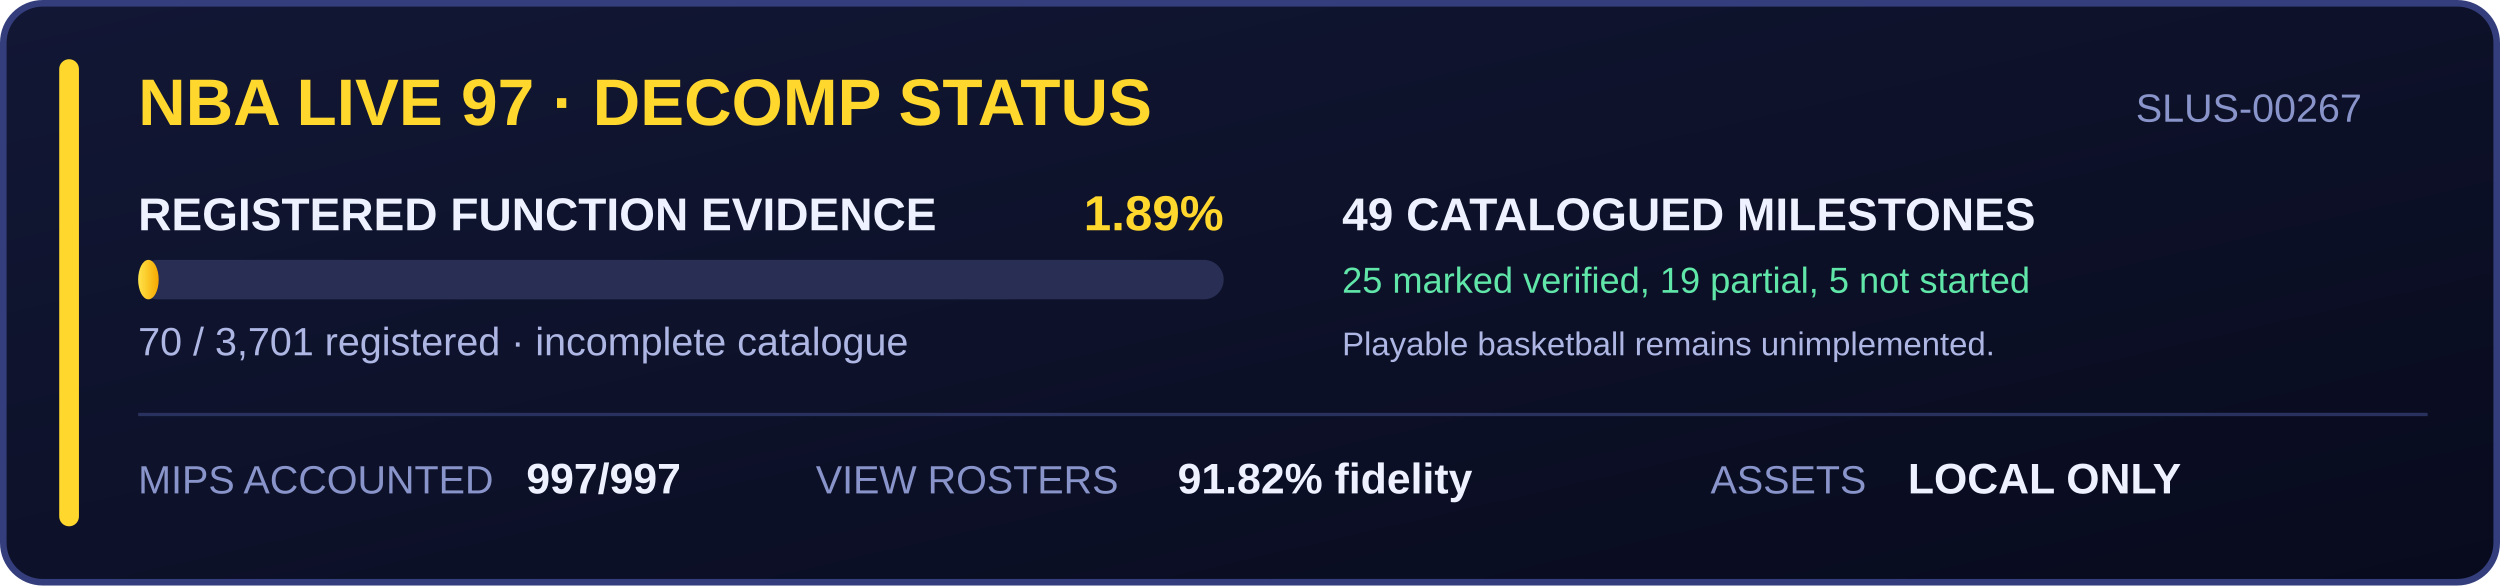
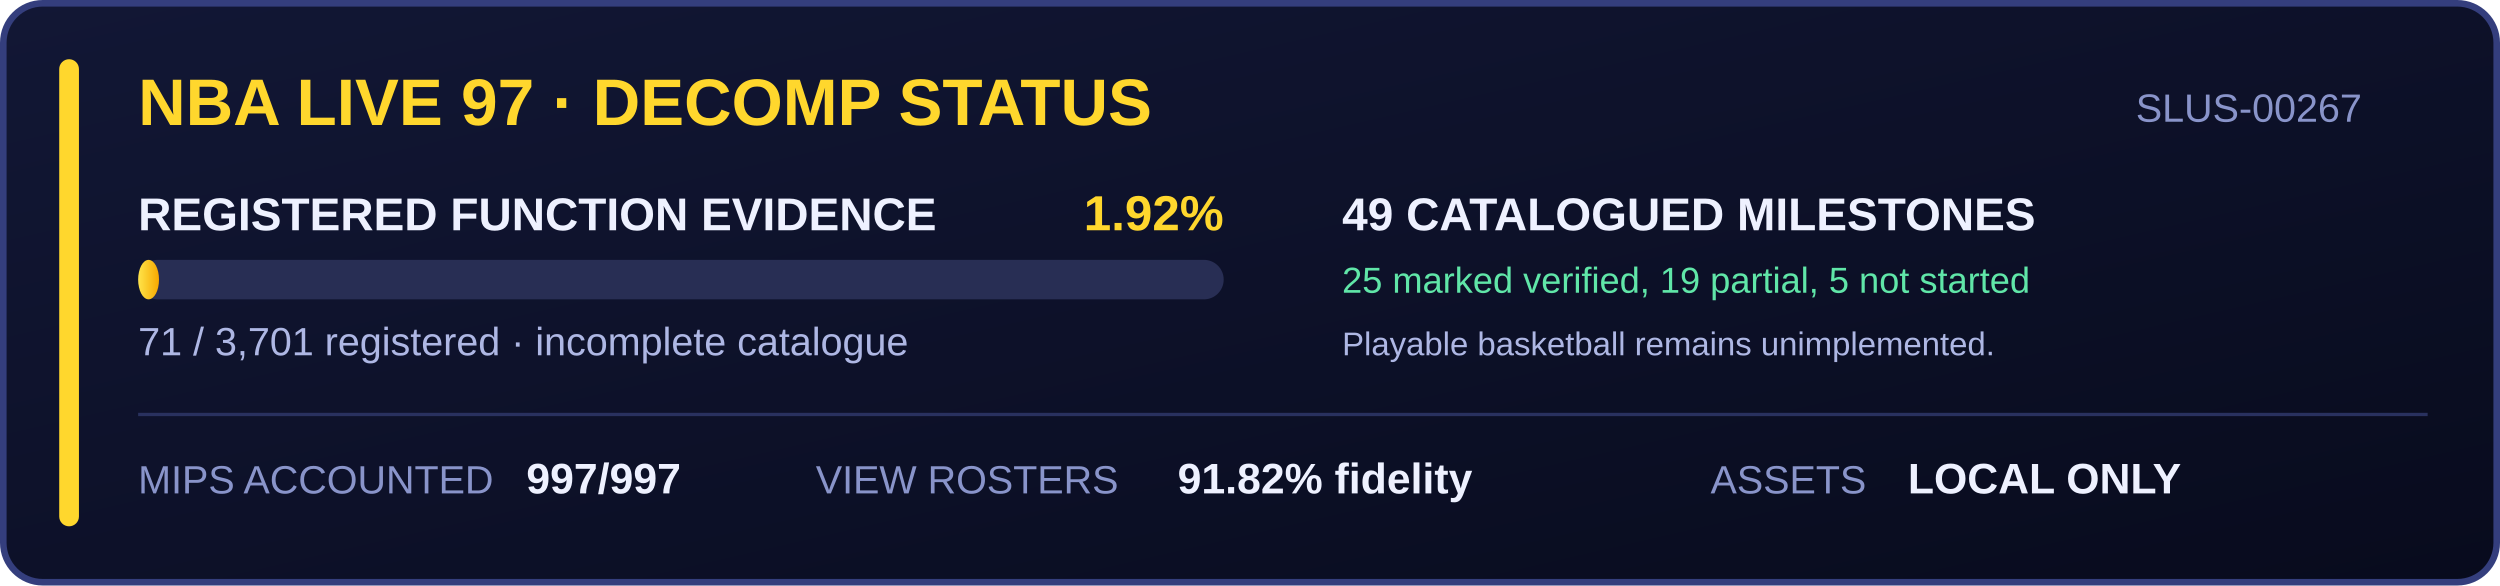
<svg xmlns="http://www.w3.org/2000/svg" width="760" height="178" viewBox="0 0 760 178" role="img" aria-labelledby="title desc">
  <defs>
    <linearGradient id="panel" x1="0" y1="0" x2="1" y2="1">
      <stop stop-color="#121735" />
      <stop offset="1" stop-color="#080b1d" />
    </linearGradient>
    <linearGradient id="gold" x1="0" y1="0" x2="1" y2="0">
      <stop stop-color="#ffe44a" />
      <stop offset="1" stop-color="#f6a800" />
    </linearGradient>
  </defs>
  <rect x="1" y="1" width="758" height="176" rx="12" fill="url(#panel)" stroke="#343e7d" stroke-width="2" />
  <rect x="18" y="18" width="6" height="142" rx="3" fill="#ffd72d" />
  <g font-family="Segoe UI, Arial, sans-serif">
    <text x="42" y="38" fill="#ffd72d" font-size="20" font-weight="700">NBA LIVE 97 · DECOMP STATUS</text>
    <text x="718" y="37" fill="#8994ca" font-size="12" text-anchor="end">SLUS-00267</text>
    <text x="42" y="70" fill="#eef1ff" font-size="14" font-weight="600">REGISTERED FUNCTION EVIDENCE</text>
-     <text x="372" y="70" fill="#ffd72d" font-size="15" font-weight="700" text-anchor="end">1.89%</text>
+     <text x="372" y="70" fill="#ffd72d" font-size="15" font-weight="700" text-anchor="end">1.92%</text>
    <rect x="42" y="79" width="330" height="12" rx="6" fill="#282e54" />
-     <rect x="42" y="79" width="6.24" height="12" rx="6" fill="url(#gold)" />
-     <text x="42" y="108" fill="#aeb7e4" font-size="12">70 / 3,701 registered · incomplete catalogue</text>
+     <rect x="42" y="79" width="6.34" height="12" rx="6" fill="url(#gold)" />
+     <text x="42" y="108" fill="#aeb7e4" font-size="12">71 / 3,701 registered · incomplete catalogue</text>
    <text x="408" y="70" fill="#eef1ff" font-size="14" font-weight="600">49 CATALOGUED MILESTONES</text>
    <text x="408" y="89" fill="#60e6a8" font-size="11">25 marked verified, 19 partial, 5 not started</text>
    <text x="408" y="108" fill="#aeb7e4" font-size="10">Playable basketball remains unimplemented.</text>
    <line x1="42" y1="126" x2="738" y2="126" stroke="#29315f" />
    <text x="42" y="150" fill="#8994ca" font-size="12">MIPS ACCOUNTED</text>
    <text x="160" y="150" fill="#eef1ff" font-size="13" font-weight="700">997/997</text>
    <text x="248" y="150" fill="#8994ca" font-size="12">VIEW ROSTERS</text>
    <text x="358" y="150" fill="#eef1ff" font-size="13" font-weight="700">91.82% fidelity</text>
    <text x="520" y="150" fill="#8994ca" font-size="12">ASSETS</text>
    <text x="580" y="150" fill="#eef1ff" font-size="13" font-weight="700">LOCAL ONLY</text>
  </g>
</svg>
